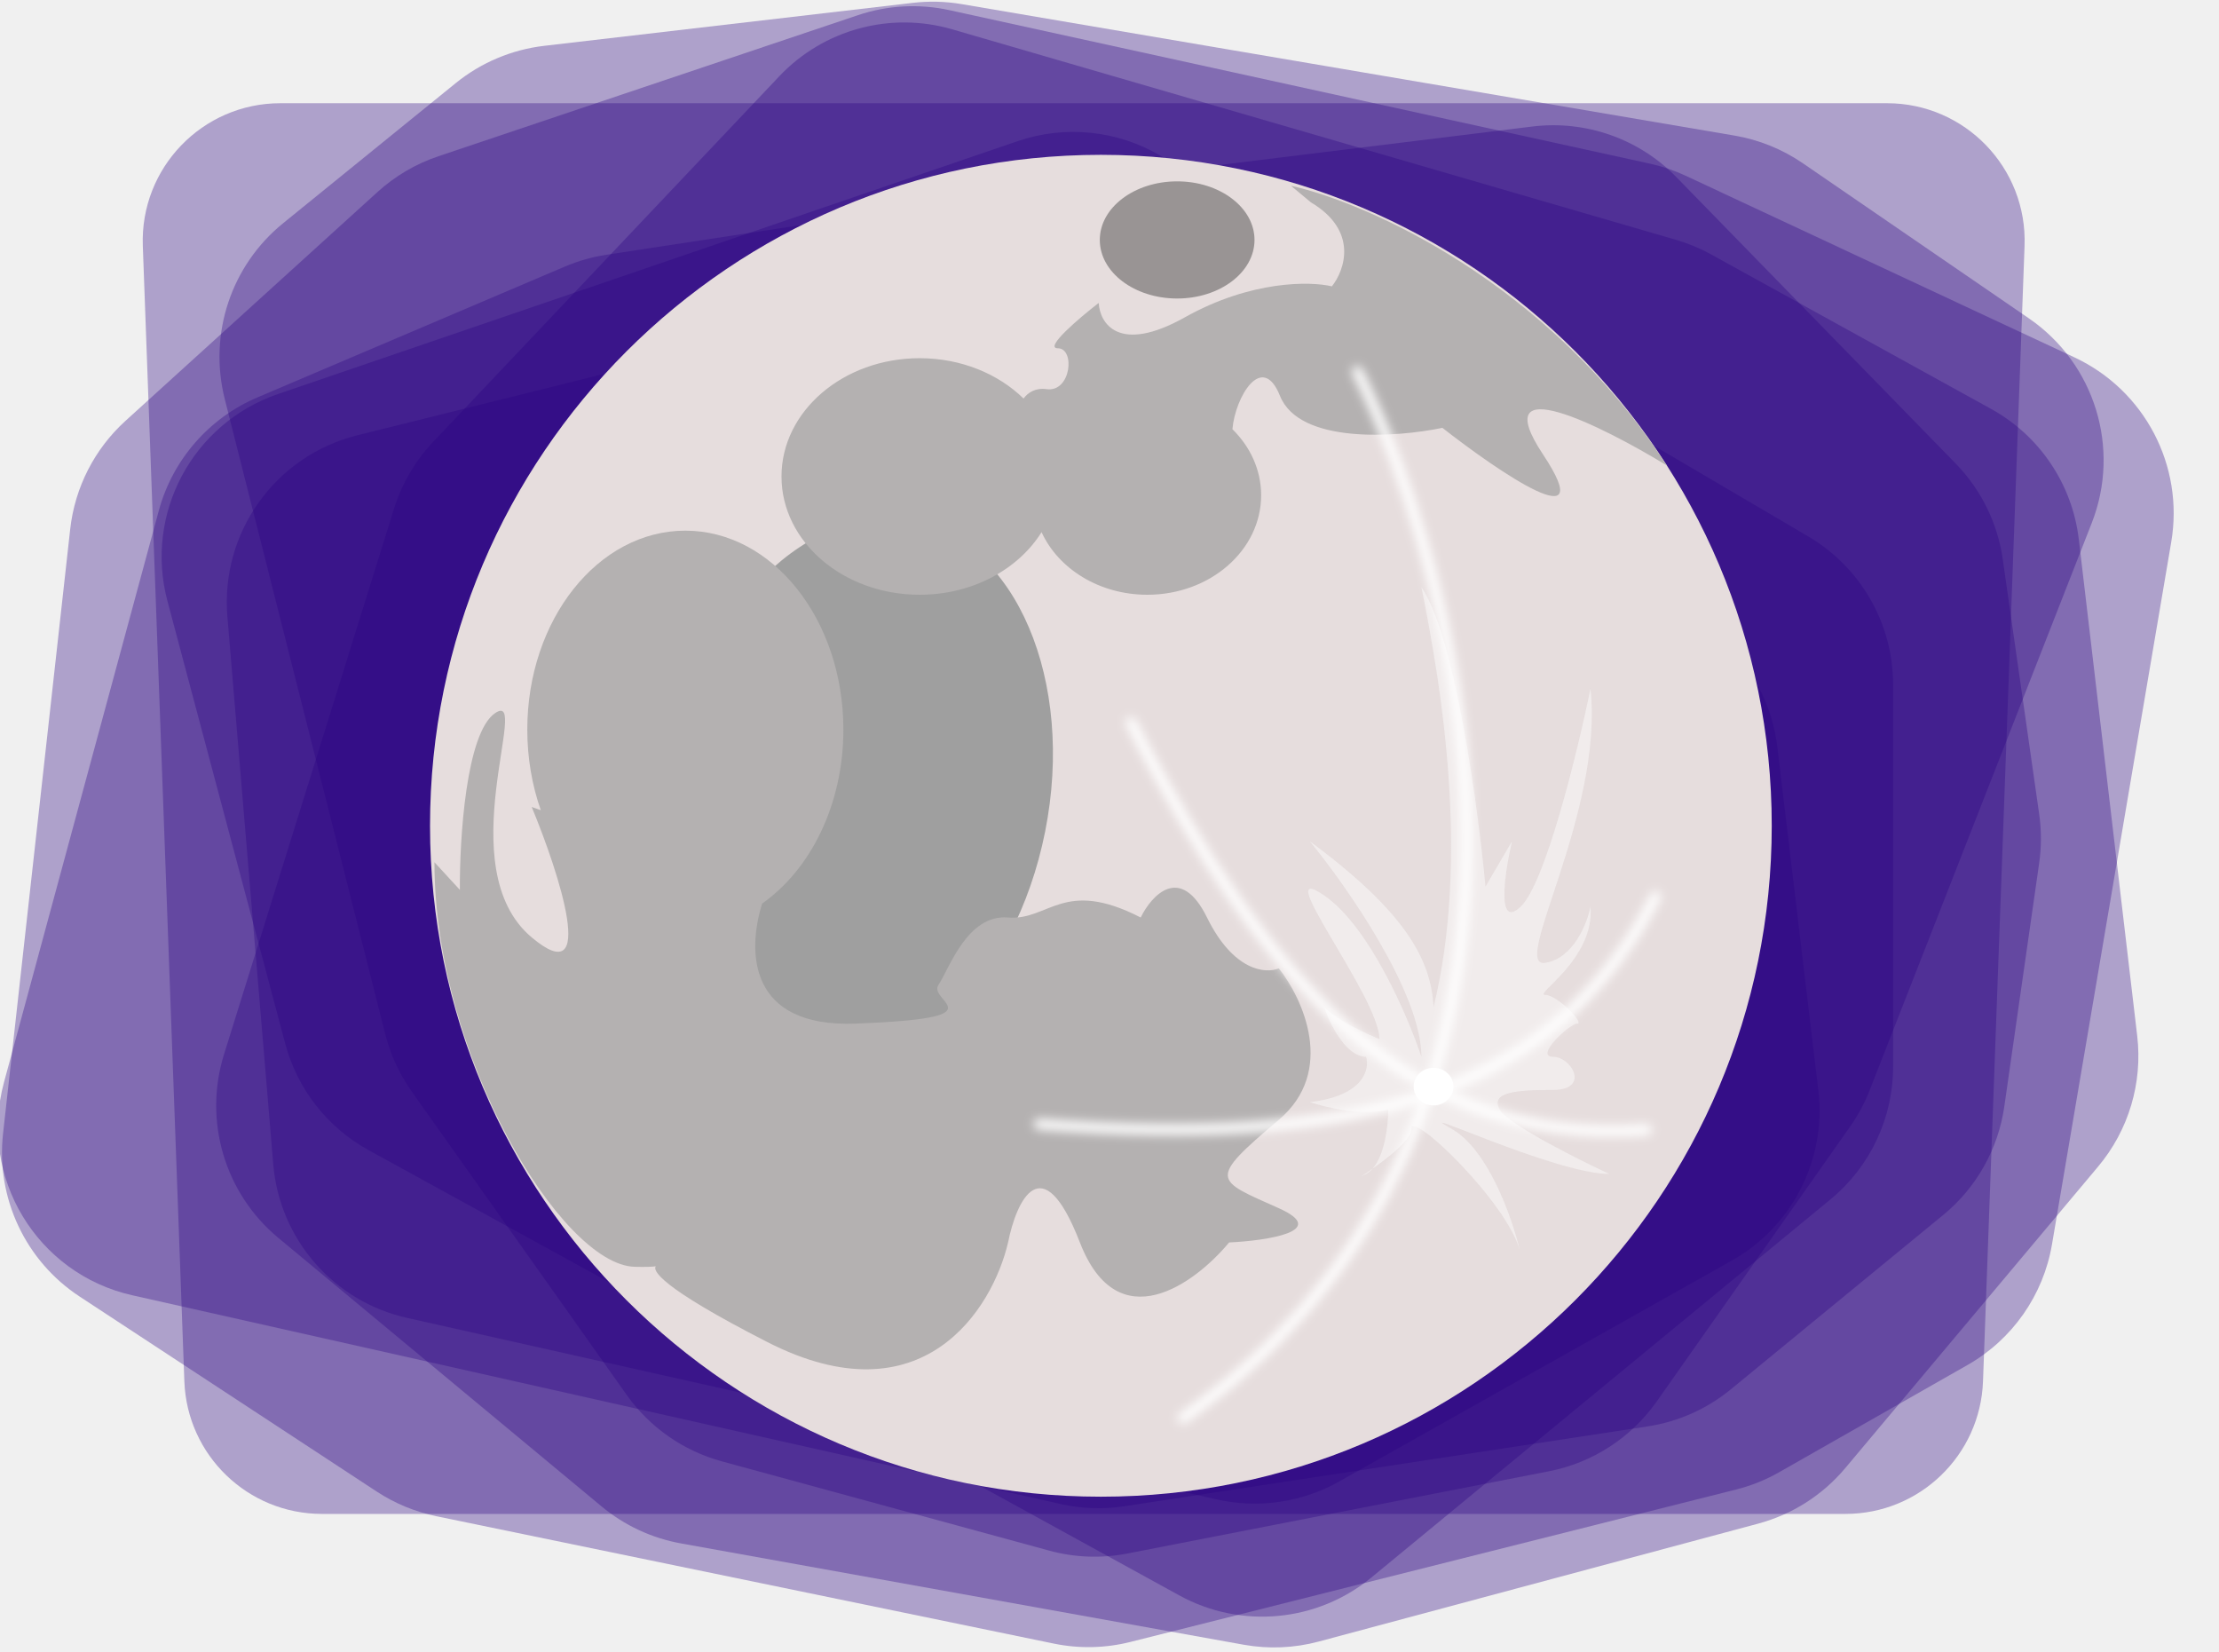
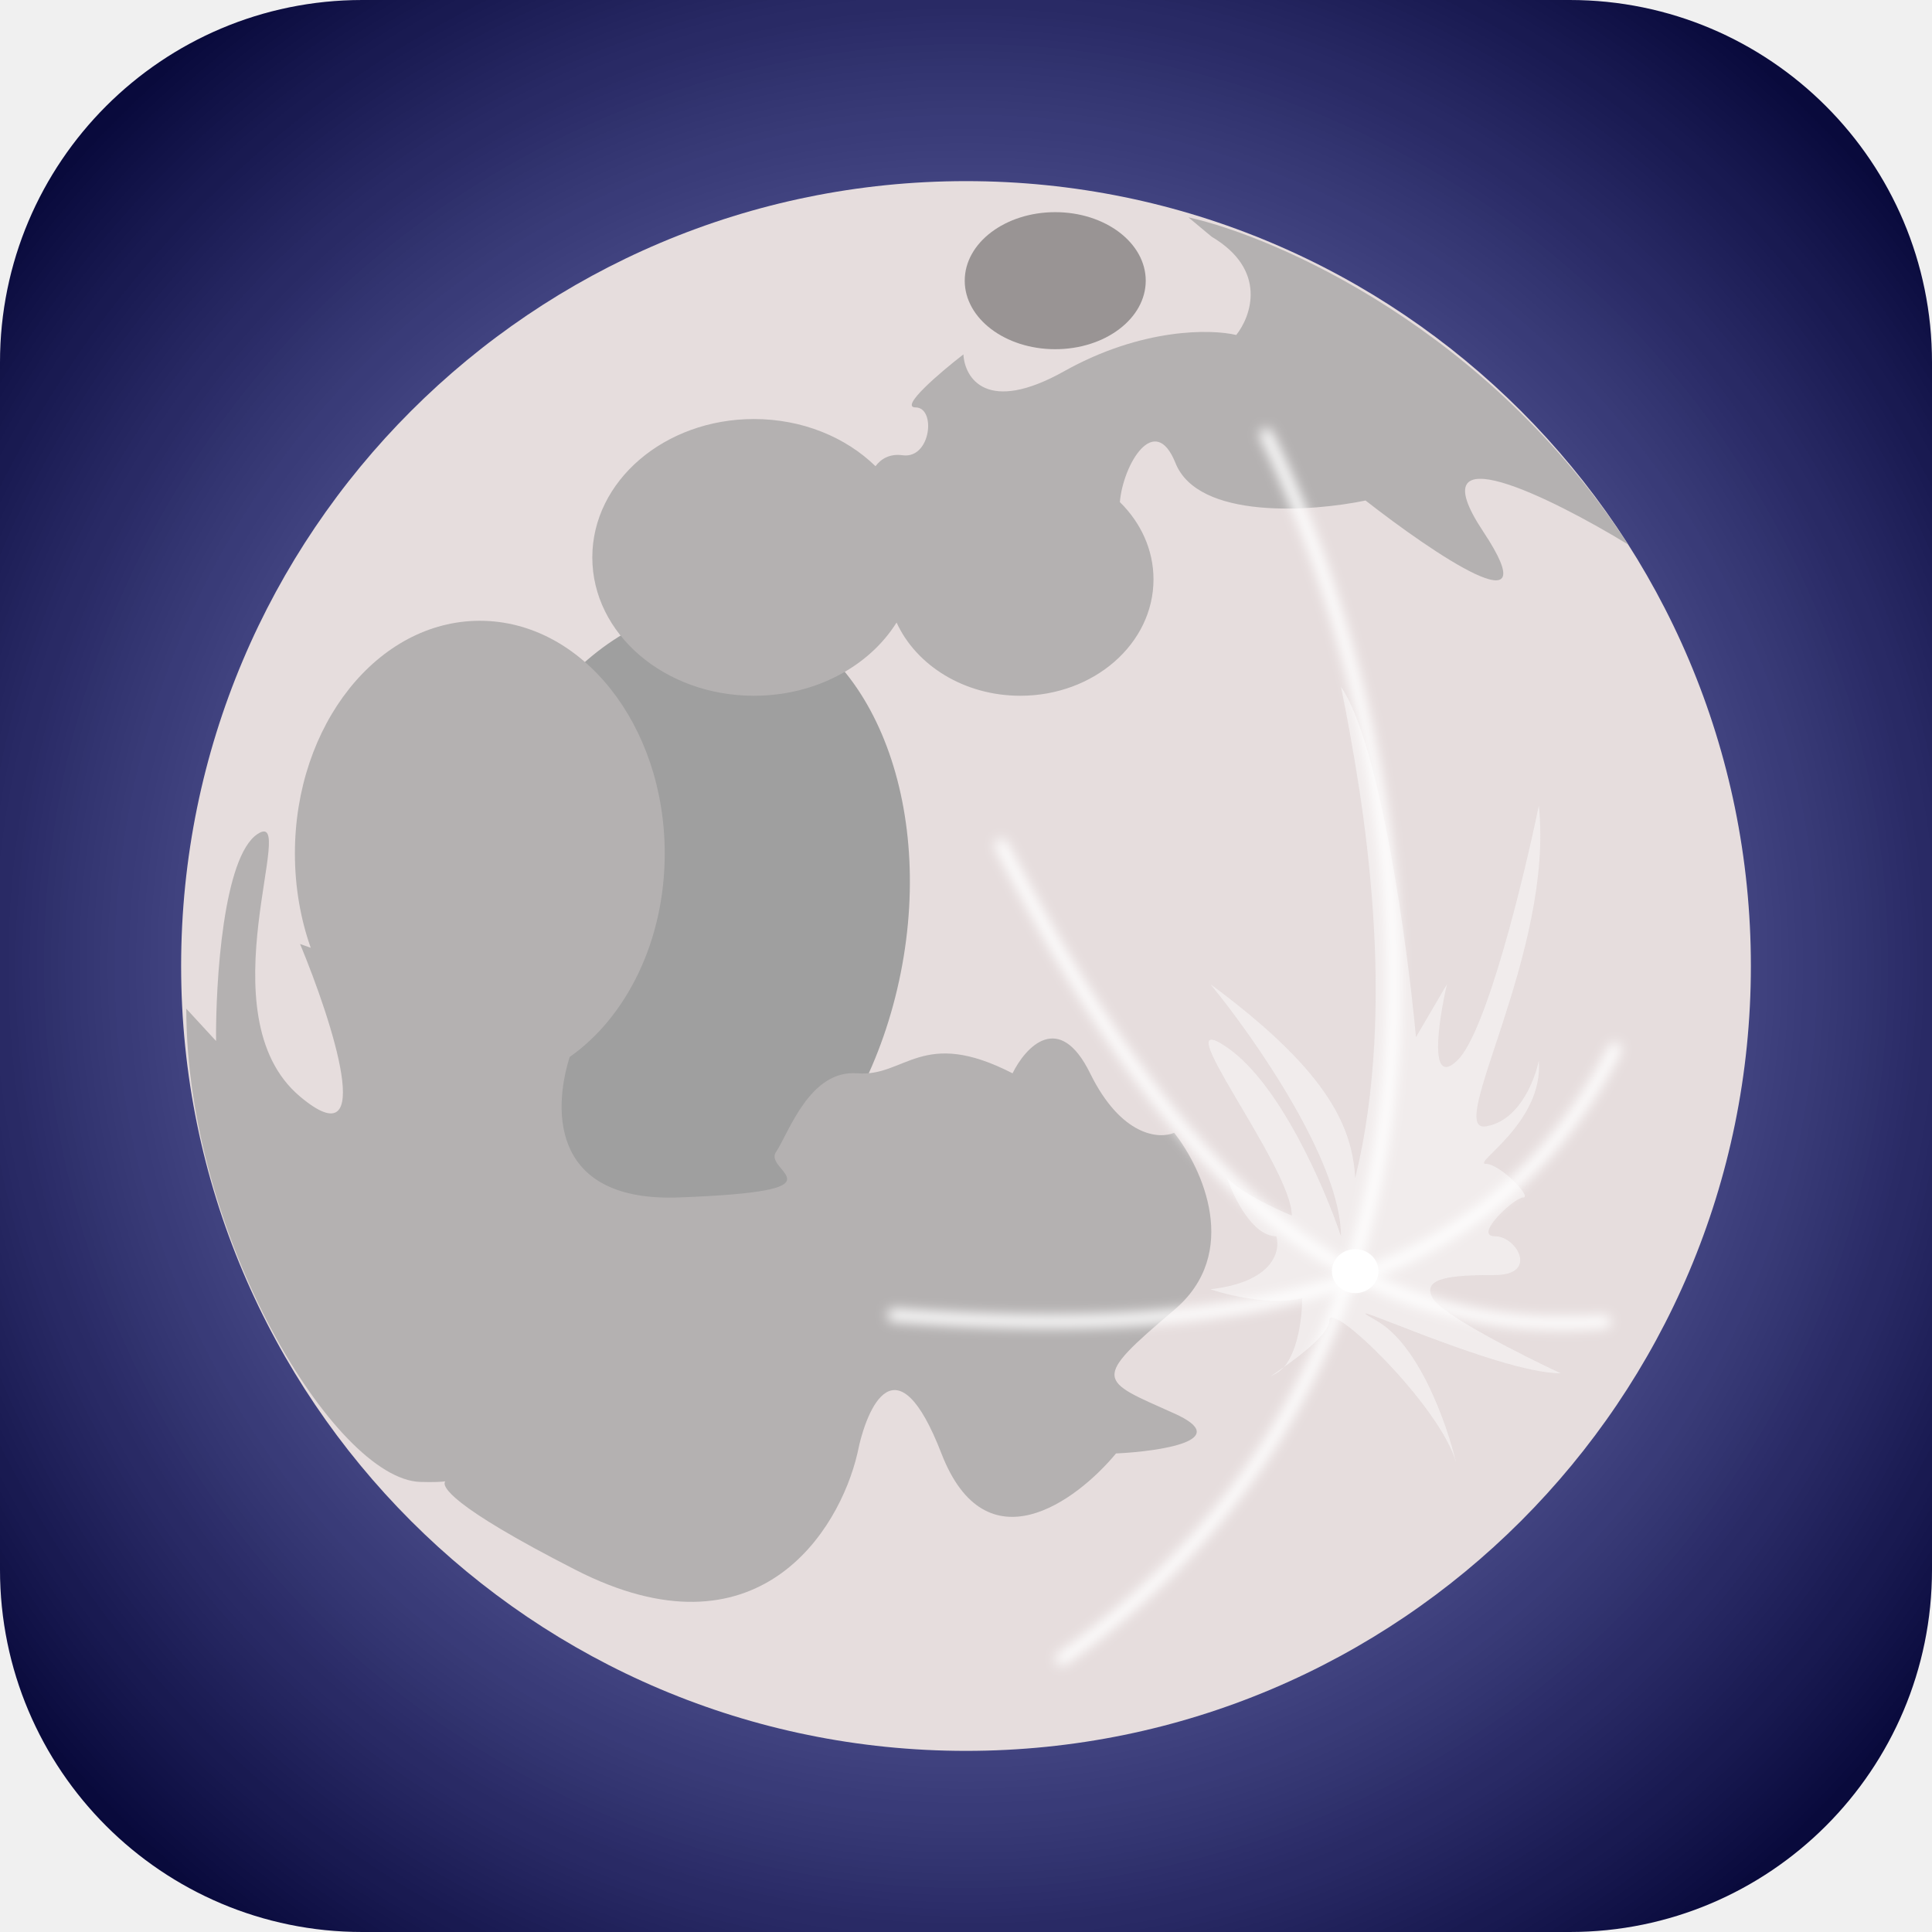
- <svg xmlns="http://www.w3.org/2000/svg" width="86" height="64" viewBox="0 0 86 64" fill="none">
-   <g clip-path="url(#clip0_105_3)">
-     <path d="M5.535 9.528C5.425 6.508 7.843 4 10.865 4H73.134C76.156 4 78.575 6.508 78.464 9.528L76.854 53.528C76.749 56.396 74.394 58.667 71.525 58.667H12.475C9.605 58.667 7.25 56.396 7.145 53.528L5.535 9.528Z" fill="#290081" fill-opacity="0.33" />
-     <path d="M43.812 63.628C42.839 63.873 41.822 63.895 40.839 63.692L16.913 58.757C16.09 58.587 15.305 58.263 14.602 57.802L3.086 50.244C0.988 48.867 -0.159 46.429 0.118 43.934L2.721 20.505C2.901 18.891 3.663 17.398 4.866 16.306L14.633 7.438C15.315 6.819 16.117 6.349 16.99 6.055L33.251 0.588C34.395 0.203 35.623 0.136 36.802 0.395L63.943 6.341C64.424 6.447 64.892 6.605 65.338 6.814L80.399 13.85C83.117 15.12 84.652 18.049 84.149 21.006L79.528 48.219C79.194 50.19 77.992 51.907 76.254 52.896L68.956 57.05C68.432 57.349 67.87 57.575 67.285 57.722L43.812 63.628Z" fill="#290081" fill-opacity="0.33" />
-     <path d="M39.437 5.47C41.275 4.841 43.296 5.046 44.971 6.03L70.082 20.787C72.12 21.985 73.371 24.171 73.371 26.535V41.334C73.371 43.326 72.48 45.214 70.942 46.48L53.153 61.129C51.047 62.862 48.098 63.139 45.707 61.826L14.287 44.573C12.691 43.696 11.522 42.204 11.054 40.444L6.489 23.291C5.588 19.906 7.461 16.401 10.775 15.268L39.437 5.47Z" fill="#290081" fill-opacity="0.33" />
-     <path d="M30.203 2.954C31.92 1.14 34.507 0.438 36.905 1.136L64.956 9.293C65.428 9.431 65.884 9.62 66.315 9.858L77.166 15.845C79.049 16.884 80.316 18.767 80.567 20.903L82.83 40.142C83.045 41.966 82.497 43.798 81.317 45.205L71.517 56.89C70.638 57.938 69.458 58.69 68.137 59.045L51.107 63.614C50.158 63.868 49.165 63.91 48.198 63.736L26.394 59.811C25.262 59.607 24.201 59.114 23.316 58.378L10.786 47.971C8.709 46.246 7.877 43.438 8.681 40.86L15.268 19.717C15.571 18.745 16.092 17.856 16.792 17.117L30.203 2.954Z" fill="#290081" fill-opacity="0.33" />
-     <path d="M42.333 7L59.387 4.903C61.453 4.649 63.52 5.375 64.973 6.866L75.794 17.962C76.781 18.974 77.421 20.274 77.62 21.674L79.032 31.556C79.121 32.182 79.121 32.818 79.031 33.444L77.68 42.876C77.444 44.525 76.599 46.026 75.311 47.083L67.081 53.839C66.155 54.599 65.041 55.095 63.857 55.276L43.575 58.37C42.754 58.496 41.917 58.466 41.107 58.284L5.125 50.194C1.423 49.361 -0.839 45.61 0.153 41.947L6.154 19.791C6.688 17.818 8.097 16.199 9.978 15.399L21.893 10.329C22.407 10.111 22.946 9.957 23.498 9.873L42.333 7Z" fill="#290081" fill-opacity="0.33" />
-     <path d="M35.594 11.454C37.085 11.083 38.658 11.238 40.048 11.893L65.106 23.706C67.183 24.686 68.61 26.665 68.883 28.946L70.472 42.248C70.792 44.923 69.469 47.528 67.121 48.849L51.897 57.413C50.461 58.22 48.777 58.468 47.17 58.108L15.777 51.071C12.934 50.434 10.834 48.025 10.591 45.122L8.813 23.895C8.54 20.636 10.671 17.66 13.845 16.869L35.594 11.454Z" fill="#290081" fill-opacity="0.33" />
-     <path d="M35.385 0.11C36.014 0.037 36.65 0.054 37.274 0.16L67.222 5.254C68.174 5.416 69.079 5.783 69.875 6.329L78.632 12.337C81.19 14.091 82.199 17.378 81.069 20.265L72.46 42.252C72.265 42.749 72.011 43.221 71.704 43.657L64.21 54.307C63.219 55.714 61.723 56.684 60.035 57.014L43.695 60.202C42.69 60.398 41.652 60.36 40.664 60.09L27.971 56.629C26.481 56.222 25.178 55.311 24.285 54.051L15.955 42.295C15.48 41.624 15.133 40.871 14.931 40.074L8.71 15.461C8.074 12.944 8.956 10.287 10.972 8.651L17.662 3.221C18.645 2.424 19.834 1.922 21.091 1.776L35.385 0.11Z" fill="#290081" fill-opacity="0.33" />
-     <g clip-path="url(#clip1_105_3)">
-       <circle cx="42.666" cy="32" r="26" fill="#E6DDDD" />
-       <path d="M55.559 39.025C56.964 33.268 55.873 26.632 55.088 22.748C56.39 24.667 57.287 31.286 57.572 34.356L58.6 32.6C58.315 33.828 57.984 36.052 58.943 35.127C59.903 34.202 61.142 29.116 61.642 26.689C62.156 31.529 58.515 37.526 59.886 37.312C60.982 37.14 61.513 35.784 61.642 35.127C61.813 37.183 59.414 38.554 59.886 38.554C60.357 38.554 61.428 39.667 61.128 39.667C60.828 39.667 59.457 40.952 60.185 40.952C60.913 40.952 61.642 42.237 60.185 42.237C58.729 42.237 57.744 42.323 58.129 43.008C58.438 43.557 61.085 44.893 62.37 45.493C60.271 45.493 54.403 42.709 56.245 43.736C57.661 44.527 58.584 47.121 58.907 48.463C58.922 48.516 58.934 48.569 58.943 48.62C58.932 48.569 58.92 48.517 58.907 48.463C58.388 46.573 54.703 43.029 54.703 43.736C54.703 44.173 53.765 44.885 53.198 45.286C53.123 45.371 53.039 45.442 52.947 45.493C52.603 45.682 52.817 45.554 53.198 45.286C53.675 44.74 53.803 43.589 53.803 43.008C52.775 43.248 51.347 42.908 50.762 42.709C52.852 42.469 53.089 41.438 52.947 40.952C52.158 40.952 51.533 39.667 51.319 39.025C51.764 39.505 52.932 40.053 53.461 40.267C53.461 38.639 49.134 33.199 51.319 34.699C53.066 35.898 54.56 39.367 55.088 40.952C55.088 38.485 52.204 34.356 50.762 32.6C54.463 35.341 55.459 37.169 55.559 39.025Z" fill="#FCFCFC" fill-opacity="0.5" />
-       <ellipse cx="45.622" cy="9.298" rx="2.998" ry="2.27" fill="#4C4C4C" fill-opacity="0.5" />
-       <ellipse cx="33.28" cy="30.788" rx="7.367" ry="10.794" transform="rotate(11.2529 33.28 30.7884)" fill="#9F9F9F" />
-       <path d="M26.561 20.564C29.944 20.564 32.686 24.015 32.686 28.273C32.686 31.172 31.416 33.696 29.538 35.014C28.947 36.898 29.014 39.823 33.157 39.667C38.854 39.453 35.942 38.811 36.37 38.168C36.798 37.526 37.484 35.427 39.069 35.555C40.653 35.684 41.21 34.013 44.209 35.555C44.637 34.684 45.751 33.465 46.779 35.555C47.807 37.645 49.063 37.74 49.563 37.526C50.491 38.696 51.79 41.509 49.563 43.394C46.779 45.75 47.078 45.707 49.563 46.821C51.55 47.711 49.106 48.077 47.635 48.148C46.322 49.733 43.326 51.952 41.853 48.148C40.379 44.345 39.383 46.563 39.069 48.148C38.469 50.718 35.762 55.087 29.731 52.003C25.535 49.858 25.293 49.225 25.416 49.071C25.292 49.089 25.045 49.104 24.591 49.091C21.764 49.005 16.838 40.909 16.838 33.414L17.823 34.484C17.809 32.514 18.063 28.385 19.194 27.631C20.607 26.689 17.395 33.628 20.607 36.326C23.177 38.485 21.678 33.856 20.607 31.272L20.959 31.396C20.623 30.441 20.436 29.385 20.436 28.273C20.436 24.015 23.178 20.564 26.561 20.564Z" fill="#B4B1B1" />
-       <path d="M50.034 7.199C52.975 7.856 60.006 10.943 64.597 18.036C62.07 16.494 57.573 14.25 59.8 17.608C62.027 20.966 58.129 18.322 55.902 16.58C54.117 16.951 50.359 17.222 49.606 15.338C48.919 13.621 47.869 15.383 47.764 16.632C48.456 17.313 48.877 18.21 48.877 19.193C48.877 21.322 46.902 23.048 44.465 23.048C42.607 23.048 41.017 22.043 40.367 20.622C39.465 22.065 37.688 23.048 35.642 23.048C32.685 23.048 30.288 20.996 30.288 18.465C30.288 15.933 32.685 13.881 35.642 13.881C37.247 13.881 38.687 14.486 39.669 15.444C39.842 15.21 40.128 15.021 40.568 15.081C41.51 15.209 41.681 13.496 40.996 13.496C40.448 13.496 41.824 12.325 42.581 11.74C42.624 12.525 43.352 13.736 45.922 12.296C48.492 10.857 50.791 10.897 51.619 11.097C52.118 10.469 52.655 8.938 50.805 7.842L50.034 7.199Z" fill="#B4B1B1" />
-       <g filter="url(#filter0_f_105_3)">
-         <path d="M52.604 14.396C56.973 23.233 61.736 43.719 45.836 54.959" stroke="white" stroke-width="0.406" stroke-linecap="round" />
+ <svg xmlns="http://www.w3.org/2000/svg" width="64" height="64" viewBox="0 0 64 64" fill="none">
+   <g clip-path="url(#clip0_107_256)">
+     <rect width="64" height="64" rx="12" fill="url(#paint0_radial_107_256)" />
+     <g clip-path="url(#clip1_107_256)">
+       <circle cx="32" cy="32" r="26" fill="#E6DDDD" />
+       <path d="M44.893 39.025C46.298 33.268 45.207 26.632 44.422 22.748C45.724 24.667 46.62 31.286 46.906 34.356L47.934 32.6C47.648 33.828 47.317 36.052 48.277 35.127C49.236 34.202 50.475 29.116 50.975 26.689C51.489 31.529 47.848 37.526 49.219 37.312C50.316 37.14 50.847 35.784 50.975 35.127C51.147 37.183 48.748 38.554 49.219 38.554C49.69 38.554 50.761 39.667 50.461 39.667C50.161 39.667 48.791 40.952 49.519 40.952C50.247 40.952 50.975 42.237 49.519 42.237C48.062 42.237 47.077 42.323 47.463 43.008C47.771 43.557 50.418 44.893 51.703 45.493C49.605 45.493 43.736 42.709 45.578 43.736C46.994 44.527 47.917 47.121 48.24 48.463C48.255 48.516 48.267 48.569 48.277 48.62C48.266 48.569 48.253 48.517 48.24 48.463C47.722 46.573 44.036 43.029 44.036 43.736C44.036 44.173 43.099 44.885 42.531 45.286C42.456 45.371 42.373 45.442 42.28 45.493C41.936 45.682 42.151 45.554 42.531 45.286C43.009 44.74 43.137 43.589 43.137 43.008C42.109 43.248 40.681 42.908 40.095 42.709C42.186 42.469 42.423 41.438 42.28 40.952C41.492 40.952 40.867 39.667 40.652 39.025C41.098 39.505 42.266 40.053 42.794 40.267C42.794 38.639 38.468 33.199 40.652 34.699C42.4 35.898 43.893 39.367 44.422 40.952C44.422 38.485 41.538 34.356 40.095 32.6C43.796 35.341 44.793 37.169 44.893 39.025Z" fill="#FCFCFC" fill-opacity="0.5" />
+       <ellipse cx="34.956" cy="9.298" rx="2.998" ry="2.27" fill="#4C4C4C" fill-opacity="0.5" />
+       <ellipse cx="22.613" cy="30.788" rx="7.367" ry="10.794" transform="rotate(11.2529 22.6135 30.7884)" fill="#9F9F9F" />
+       <path d="M15.895 20.564C19.277 20.564 22.02 24.015 22.02 28.273C22.02 31.172 20.749 33.696 18.871 35.014C18.28 36.898 18.347 39.823 22.491 39.667C28.188 39.453 25.275 38.811 25.703 38.168C26.132 37.526 26.817 35.427 28.402 35.555C29.987 35.684 30.544 34.013 33.542 35.555C33.97 34.684 35.084 33.465 36.112 35.555C37.14 37.645 38.397 37.74 38.896 37.526C39.824 38.696 41.124 41.509 38.896 43.394C36.112 45.75 36.412 45.707 38.896 46.821C40.884 47.711 38.439 48.077 36.969 48.148C35.655 49.733 32.66 51.952 31.186 48.148C29.713 44.345 28.716 46.563 28.402 48.148C27.802 50.718 25.095 55.087 19.064 52.003C14.868 49.858 14.627 49.225 14.75 49.071C14.625 49.089 14.379 49.104 13.924 49.091C11.097 49.005 6.171 40.909 6.171 33.414L7.157 34.484C7.142 32.514 7.396 28.385 8.527 27.631C9.941 26.689 6.728 33.628 9.941 36.326C12.511 38.485 11.012 33.856 9.941 31.272L10.293 31.396C9.956 30.441 9.769 29.385 9.769 28.273C9.769 24.015 12.512 20.564 15.895 20.564Z" fill="#B4B1B1" />
+       <path d="M39.367 7.199C42.309 7.856 49.339 10.943 53.931 18.036C51.404 16.494 46.906 14.25 49.133 17.608C51.361 20.966 47.463 18.322 45.236 16.58C43.451 16.951 39.693 17.222 38.939 15.338C38.252 13.621 37.202 15.383 37.097 16.632C37.79 17.313 38.211 18.21 38.211 19.193C38.211 21.322 36.236 23.048 33.799 23.048C31.94 23.048 30.35 22.043 29.7 20.622C28.799 22.065 27.021 23.048 24.975 23.048C22.018 23.048 19.621 20.996 19.621 18.465C19.621 15.933 22.018 13.881 24.975 13.881C26.581 13.881 28.021 14.486 29.002 15.444C29.176 15.21 29.462 15.021 29.901 15.081C30.843 15.209 31.015 13.496 30.329 13.496C29.781 13.496 31.158 12.325 31.914 11.74C31.957 12.525 32.685 13.736 35.255 12.296C37.825 10.857 40.124 10.897 40.952 11.097C41.452 10.469 41.989 8.938 40.138 7.842L39.367 7.199Z" fill="#B4B1B1" />
+       <g filter="url(#filter0_f_107_256)">
+         <path d="M41.938 14.396C46.307 23.233 51.07 43.719 35.17 54.959" stroke="white" stroke-width="0.406" stroke-linecap="round" />
      </g>
-       <g filter="url(#filter1_f_105_3)">
-         <path d="M64.169 34.741C60.228 42.366 52.861 44.507 40.268 43.565" stroke="white" stroke-width="0.406" stroke-linecap="round" />
+       <g filter="url(#filter1_f_107_256)">
+         <path d="M53.503 34.741C49.562 42.366 42.195 44.507 29.602 43.565" stroke="white" stroke-width="0.406" stroke-linecap="round" />
      </g>
-       <g filter="url(#filter2_f_105_3)">
-         <path d="M63.826 43.781C55.266 44.397 49.595 39.229 43.829 27.994" stroke="white" stroke-width="0.406" stroke-linecap="round" />
+       <g filter="url(#filter2_f_107_256)">
+         <path d="M53.16 43.781C44.599 44.397 38.929 39.229 33.163 27.994" stroke="white" stroke-width="0.406" stroke-linecap="round" />
      </g>
-       <ellipse cx="55.56" cy="42.108" rx="0.771" ry="0.728" fill="white" />
+       <ellipse cx="44.893" cy="42.108" rx="0.771" ry="0.728" fill="white" />
    </g>
  </g>
  <defs>
-     <filter id="filter0_f_105_3" x="45.227" y="13.786" width="12.222" height="41.782" filterUnits="userSpaceOnUse" color-interpolation-filters="sRGB">
+     <filter id="filter0_f_107_256" x="34.56" y="13.786" width="12.222" height="41.782" filterUnits="userSpaceOnUse" color-interpolation-filters="sRGB">
      <feFlood flood-opacity="0" result="BackgroundImageFix" />
      <feBlend mode="normal" in="SourceGraphic" in2="BackgroundImageFix" result="shape" />
-       <feGaussianBlur stdDeviation="0.203" result="effect1_foregroundBlur_105_3" />
+       <feGaussianBlur stdDeviation="0.203" result="effect1_foregroundBlur_107_256" />
    </filter>
-     <filter id="filter1_f_105_3" x="39.659" y="34.132" width="25.12" height="10.251" filterUnits="userSpaceOnUse" color-interpolation-filters="sRGB">
+     <filter id="filter1_f_107_256" x="28.992" y="34.132" width="25.12" height="10.251" filterUnits="userSpaceOnUse" color-interpolation-filters="sRGB">
      <feFlood flood-opacity="0" result="BackgroundImageFix" />
      <feBlend mode="normal" in="SourceGraphic" in2="BackgroundImageFix" result="shape" />
-       <feGaussianBlur stdDeviation="0.203" result="effect1_foregroundBlur_105_3" />
+       <feGaussianBlur stdDeviation="0.203" result="effect1_foregroundBlur_107_256" />
    </filter>
-     <filter id="filter2_f_105_3" x="43.22" y="27.385" width="21.216" height="17.055" filterUnits="userSpaceOnUse" color-interpolation-filters="sRGB">
+     <filter id="filter2_f_107_256" x="32.553" y="27.385" width="21.216" height="17.055" filterUnits="userSpaceOnUse" color-interpolation-filters="sRGB">
      <feFlood flood-opacity="0" result="BackgroundImageFix" />
      <feBlend mode="normal" in="SourceGraphic" in2="BackgroundImageFix" result="shape" />
-       <feGaussianBlur stdDeviation="0.203" result="effect1_foregroundBlur_105_3" />
+       <feGaussianBlur stdDeviation="0.203" result="effect1_foregroundBlur_107_256" />
    </filter>
-     <clipPath id="clip0_105_3">
-       <rect width="85.333" height="64" fill="white" />
+     <radialGradient id="paint0_radial_107_256" cx="0" cy="0" r="1" gradientUnits="userSpaceOnUse" gradientTransform="translate(32 32) rotate(90) scale(41.5)">
+       <stop stop-color="#030697" stop-opacity="0.3" />
+       <stop offset="1" stop-color="#010231" />
+     </radialGradient>
+     <clipPath id="clip0_107_256">
+       <rect width="64" height="64" fill="white" />
    </clipPath>
-     <clipPath id="clip1_105_3">
-       <rect width="52" height="52" fill="white" transform="translate(16.6665 6)" />
+     <clipPath id="clip1_107_256">
+       <rect width="52" height="52" fill="white" transform="translate(6 6)" />
    </clipPath>
  </defs>
</svg>
